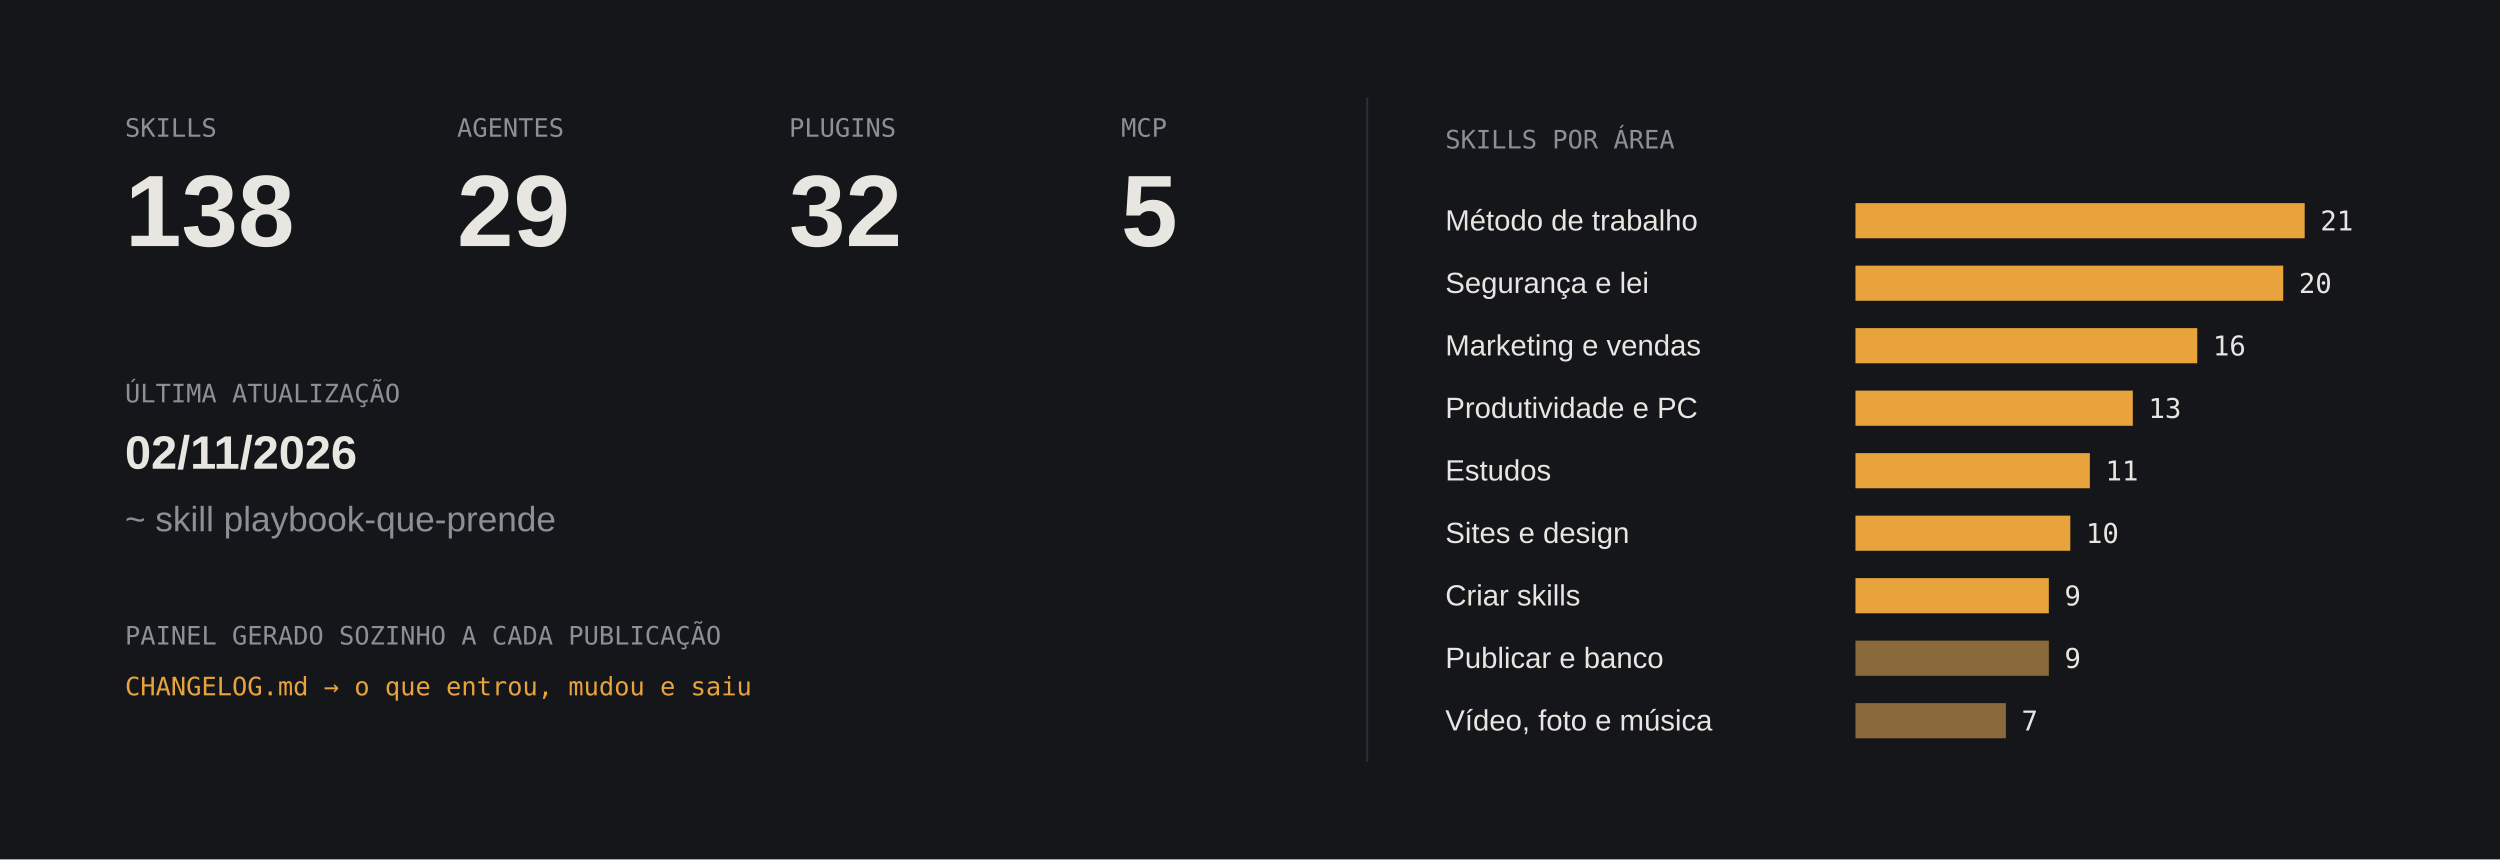
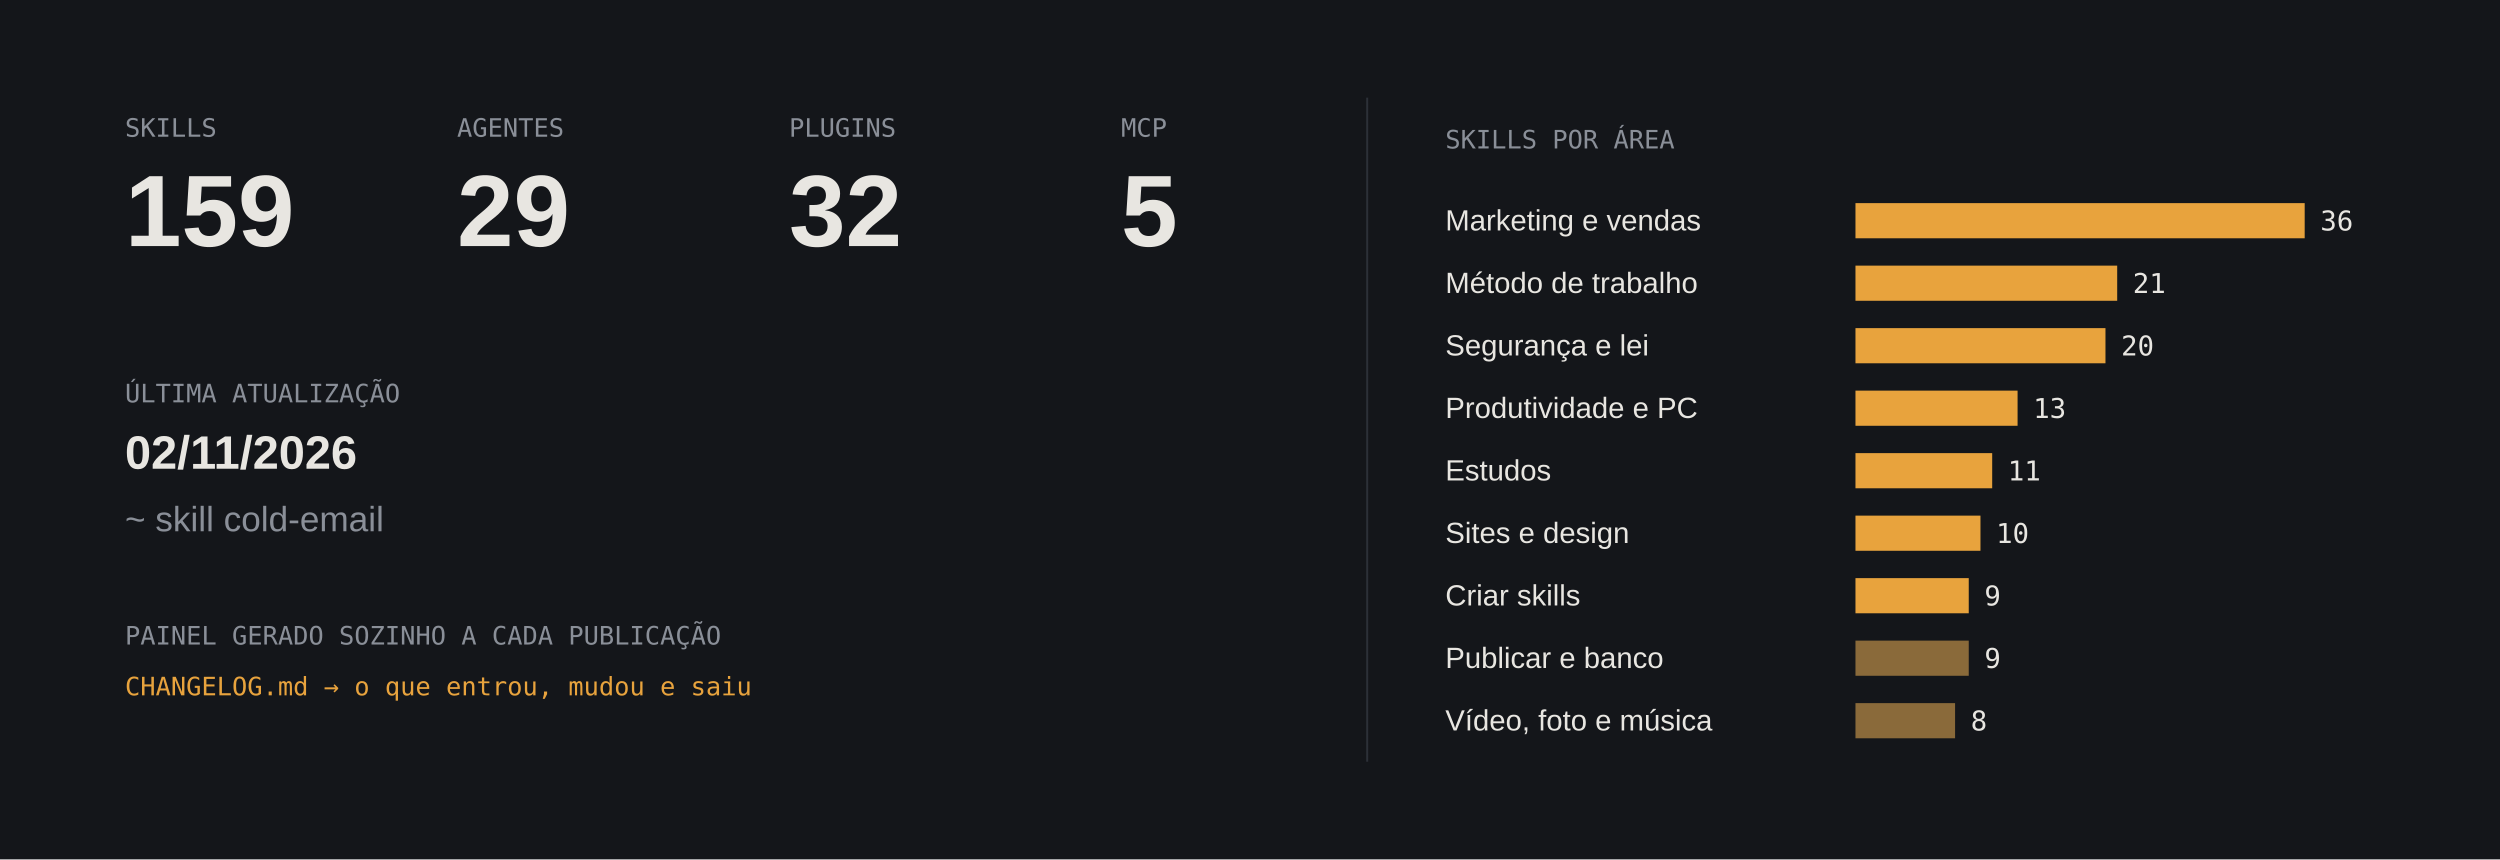
<svg xmlns="http://www.w3.org/2000/svg" viewBox="0 0 1280 440" width="1280" height="440" role="img" aria-label="Painel do kit: skills por área e última atualização 02/11/2026">
  <rect width="1280" height="440" fill="#14161a" />
  <text x="64" y="70" font-family="'JetBrains Mono','Cascadia Code',Consolas,'DejaVu Sans Mono',monospace" font-size="13" fill="#8a8f98">SKILLS</text>
-   <text x="64" y="126" font-family="'Inter Tight','Segoe UI','Helvetica Neue',Arial,sans-serif" font-size="52" font-weight="700" fill="#e8e6e1">138</text>
+   <text x="64" y="126" font-family="'Inter Tight','Segoe UI','Helvetica Neue',Arial,sans-serif" font-size="52" font-weight="700" fill="#e8e6e1">159</text>
  <text x="234" y="70" font-family="'JetBrains Mono','Cascadia Code',Consolas,'DejaVu Sans Mono',monospace" font-size="13" fill="#8a8f98">AGENTES</text>
  <text x="234" y="126" font-family="'Inter Tight','Segoe UI','Helvetica Neue',Arial,sans-serif" font-size="52" font-weight="700" fill="#e8e6e1">29</text>
  <text x="404" y="70" font-family="'JetBrains Mono','Cascadia Code',Consolas,'DejaVu Sans Mono',monospace" font-size="13" fill="#8a8f98">PLUGINS</text>
  <text x="404" y="126" font-family="'Inter Tight','Segoe UI','Helvetica Neue',Arial,sans-serif" font-size="52" font-weight="700" fill="#e8e6e1">32</text>
  <text x="574" y="70" font-family="'JetBrains Mono','Cascadia Code',Consolas,'DejaVu Sans Mono',monospace" font-size="13" fill="#8a8f98">MCP</text>
  <text x="574" y="126" font-family="'Inter Tight','Segoe UI','Helvetica Neue',Arial,sans-serif" font-size="52" font-weight="700" fill="#e8e6e1">5</text>
  <text x="64" y="206" font-family="'JetBrains Mono','Cascadia Code',Consolas,'DejaVu Sans Mono',monospace" font-size="13" fill="#8a8f98">ÚLTIMA ATUALIZAÇÃO</text>
  <text x="64" y="240" font-family="'Inter Tight','Segoe UI','Helvetica Neue',Arial,sans-serif" font-size="24" font-weight="700" fill="#e8e6e1">02/11/2026</text>
-   <text x="64" y="272" font-family="'Inter Tight','Segoe UI','Helvetica Neue',Arial,sans-serif" font-size="18" fill="#8a8f98">~ skill playbook-que-prende</text>
+   <text x="64" y="272" font-family="'Inter Tight','Segoe UI','Helvetica Neue',Arial,sans-serif" font-size="18" fill="#8a8f98">~ skill cold-email</text>
  <text x="64" y="330" font-family="'JetBrains Mono','Cascadia Code',Consolas,'DejaVu Sans Mono',monospace" font-size="13" fill="#8a8f98">PAINEL GERADO SOZINHO A CADA PUBLICAÇÃO</text>
  <text x="64" y="356" font-family="'JetBrains Mono','Cascadia Code',Consolas,'DejaVu Sans Mono',monospace" font-size="13" fill="#e8a33d">CHANGELOG.md → o que entrou, mudou e saiu</text>
  <line x1="700" y1="50" x2="700" y2="390" stroke="#2c3038" />
  <text x="740" y="76" font-family="'JetBrains Mono','Cascadia Code',Consolas,'DejaVu Sans Mono',monospace" font-size="13" fill="#8a8f98">SKILLS POR ÁREA</text>
-   <text x="740" y="118" font-family="'Inter Tight','Segoe UI','Helvetica Neue',Arial,sans-serif" font-size="15" fill="#e8e6e1">Método de trabalho</text>
+   <text x="740" y="118" font-family="'Inter Tight','Segoe UI','Helvetica Neue',Arial,sans-serif" font-size="15" fill="#e8e6e1">Marketing e vendas</text>
  <rect x="950" y="104" width="230" height="18" fill="#e8a33d" />
-   <text x="1188" y="118" font-family="'JetBrains Mono','Cascadia Code',Consolas,'DejaVu Sans Mono',monospace" font-size="14" fill="#e8e6e1">21</text>
-   <text x="740" y="150" font-family="'Inter Tight','Segoe UI','Helvetica Neue',Arial,sans-serif" font-size="15" fill="#e8e6e1">Segurança e lei</text>
-   <rect x="950" y="136" width="219" height="18" fill="#e8a33d" />
-   <text x="1177" y="150" font-family="'JetBrains Mono','Cascadia Code',Consolas,'DejaVu Sans Mono',monospace" font-size="14" fill="#e8e6e1">20</text>
-   <text x="740" y="182" font-family="'Inter Tight','Segoe UI','Helvetica Neue',Arial,sans-serif" font-size="15" fill="#e8e6e1">Marketing e vendas</text>
-   <rect x="950" y="168" width="175" height="18" fill="#e8a33d" />
-   <text x="1133" y="182" font-family="'JetBrains Mono','Cascadia Code',Consolas,'DejaVu Sans Mono',monospace" font-size="14" fill="#e8e6e1">16</text>
+   <text x="1188" y="118" font-family="'JetBrains Mono','Cascadia Code',Consolas,'DejaVu Sans Mono',monospace" font-size="14" fill="#e8e6e1">36</text>
+   <text x="740" y="150" font-family="'Inter Tight','Segoe UI','Helvetica Neue',Arial,sans-serif" font-size="15" fill="#e8e6e1">Método de trabalho</text>
+   <rect x="950" y="136" width="134" height="18" fill="#e8a33d" />
+   <text x="1092" y="150" font-family="'JetBrains Mono','Cascadia Code',Consolas,'DejaVu Sans Mono',monospace" font-size="14" fill="#e8e6e1">21</text>
+   <text x="740" y="182" font-family="'Inter Tight','Segoe UI','Helvetica Neue',Arial,sans-serif" font-size="15" fill="#e8e6e1">Segurança e lei</text>
+   <rect x="950" y="168" width="128" height="18" fill="#e8a33d" />
+   <text x="1086" y="182" font-family="'JetBrains Mono','Cascadia Code',Consolas,'DejaVu Sans Mono',monospace" font-size="14" fill="#e8e6e1">20</text>
  <text x="740" y="214" font-family="'Inter Tight','Segoe UI','Helvetica Neue',Arial,sans-serif" font-size="15" fill="#e8e6e1">Produtividade e PC</text>
-   <rect x="950" y="200" width="142" height="18" fill="#e8a33d" />
-   <text x="1100" y="214" font-family="'JetBrains Mono','Cascadia Code',Consolas,'DejaVu Sans Mono',monospace" font-size="14" fill="#e8e6e1">13</text>
+   <rect x="950" y="200" width="83" height="18" fill="#e8a33d" />
+   <text x="1041" y="214" font-family="'JetBrains Mono','Cascadia Code',Consolas,'DejaVu Sans Mono',monospace" font-size="14" fill="#e8e6e1">13</text>
  <text x="740" y="246" font-family="'Inter Tight','Segoe UI','Helvetica Neue',Arial,sans-serif" font-size="15" fill="#e8e6e1">Estudos</text>
-   <rect x="950" y="232" width="120" height="18" fill="#e8a33d" />
-   <text x="1078" y="246" font-family="'JetBrains Mono','Cascadia Code',Consolas,'DejaVu Sans Mono',monospace" font-size="14" fill="#e8e6e1">11</text>
+   <rect x="950" y="232" width="70" height="18" fill="#e8a33d" />
+   <text x="1028" y="246" font-family="'JetBrains Mono','Cascadia Code',Consolas,'DejaVu Sans Mono',monospace" font-size="14" fill="#e8e6e1">11</text>
  <text x="740" y="278" font-family="'Inter Tight','Segoe UI','Helvetica Neue',Arial,sans-serif" font-size="15" fill="#e8e6e1">Sites e design</text>
-   <rect x="950" y="264" width="110" height="18" fill="#e8a33d" />
-   <text x="1068" y="278" font-family="'JetBrains Mono','Cascadia Code',Consolas,'DejaVu Sans Mono',monospace" font-size="14" fill="#e8e6e1">10</text>
+   <rect x="950" y="264" width="64" height="18" fill="#e8a33d" />
+   <text x="1022" y="278" font-family="'JetBrains Mono','Cascadia Code',Consolas,'DejaVu Sans Mono',monospace" font-size="14" fill="#e8e6e1">10</text>
  <text x="740" y="310" font-family="'Inter Tight','Segoe UI','Helvetica Neue',Arial,sans-serif" font-size="15" fill="#e8e6e1">Criar skills</text>
-   <rect x="950" y="296" width="99" height="18" fill="#e8a33d" />
-   <text x="1057" y="310" font-family="'JetBrains Mono','Cascadia Code',Consolas,'DejaVu Sans Mono',monospace" font-size="14" fill="#e8e6e1">9</text>
+   <rect x="950" y="296" width="58" height="18" fill="#e8a33d" />
+   <text x="1016" y="310" font-family="'JetBrains Mono','Cascadia Code',Consolas,'DejaVu Sans Mono',monospace" font-size="14" fill="#e8e6e1">9</text>
  <text x="740" y="342" font-family="'Inter Tight','Segoe UI','Helvetica Neue',Arial,sans-serif" font-size="15" fill="#e8e6e1">Publicar e banco</text>
-   <rect x="950" y="328" width="99" height="18" fill="#8a6a3a" />
-   <text x="1057" y="342" font-family="'JetBrains Mono','Cascadia Code',Consolas,'DejaVu Sans Mono',monospace" font-size="14" fill="#e8e6e1">9</text>
+   <rect x="950" y="328" width="58" height="18" fill="#8a6a3a" />
+   <text x="1016" y="342" font-family="'JetBrains Mono','Cascadia Code',Consolas,'DejaVu Sans Mono',monospace" font-size="14" fill="#e8e6e1">9</text>
  <text x="740" y="374" font-family="'Inter Tight','Segoe UI','Helvetica Neue',Arial,sans-serif" font-size="15" fill="#e8e6e1">Vídeo, foto e música</text>
-   <rect x="950" y="360" width="77" height="18" fill="#8a6a3a" />
-   <text x="1035" y="374" font-family="'JetBrains Mono','Cascadia Code',Consolas,'DejaVu Sans Mono',monospace" font-size="14" fill="#e8e6e1">7</text>
+   <rect x="950" y="360" width="51" height="18" fill="#8a6a3a" />
+   <text x="1009" y="374" font-family="'JetBrains Mono','Cascadia Code',Consolas,'DejaVu Sans Mono',monospace" font-size="14" fill="#e8e6e1">8</text>
</svg>
